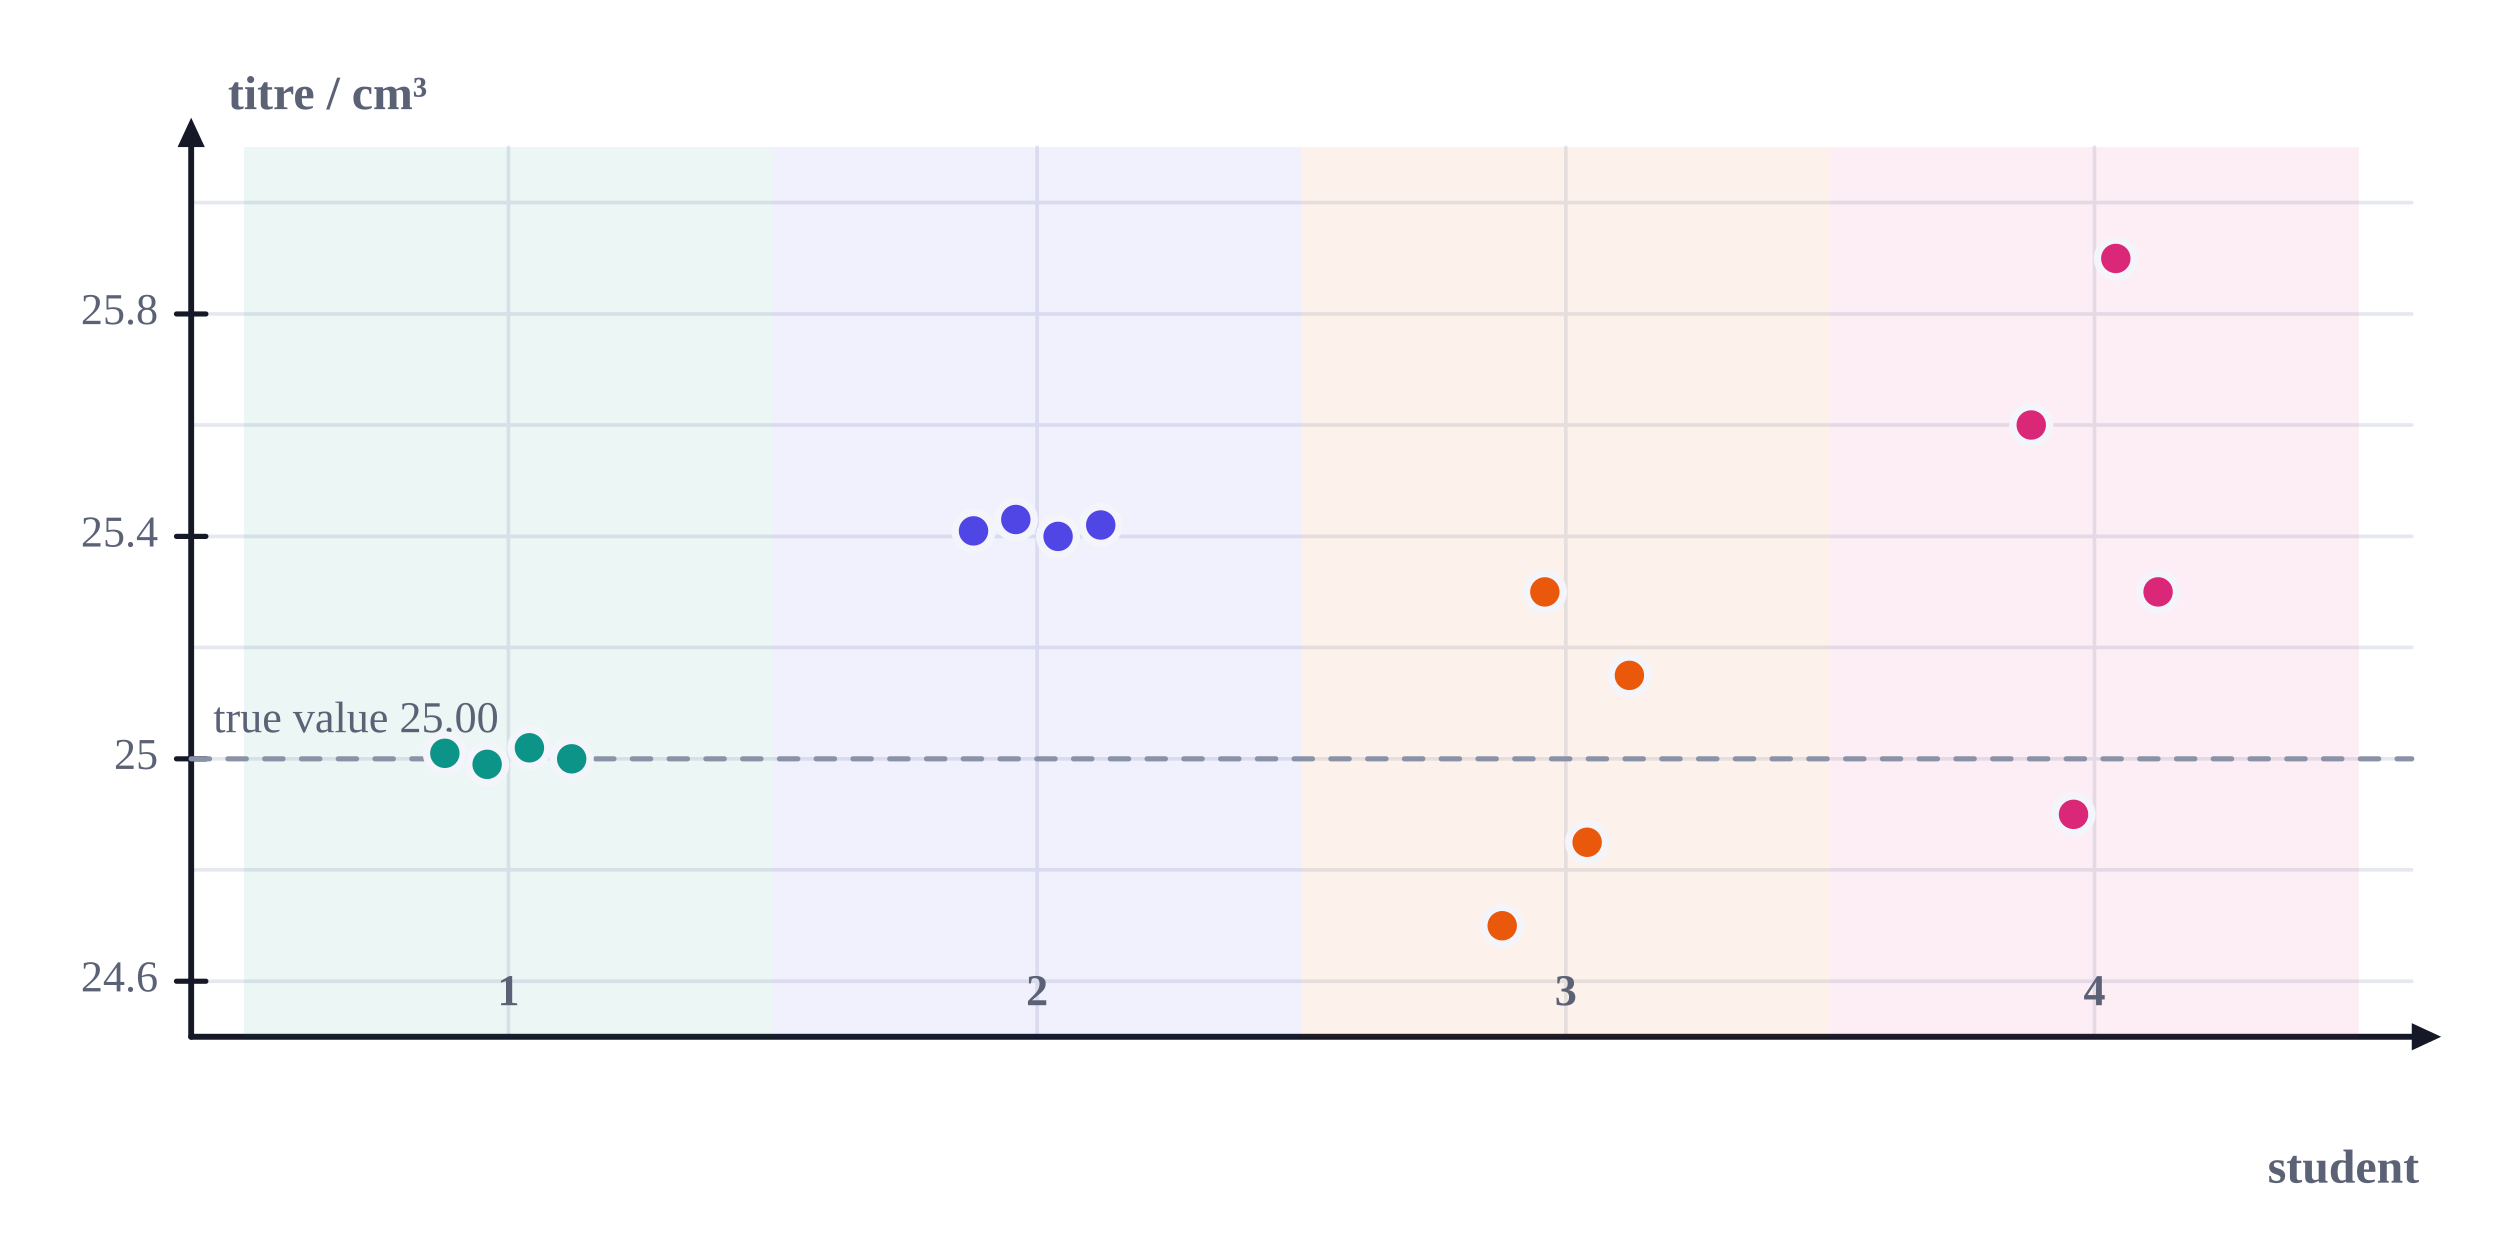
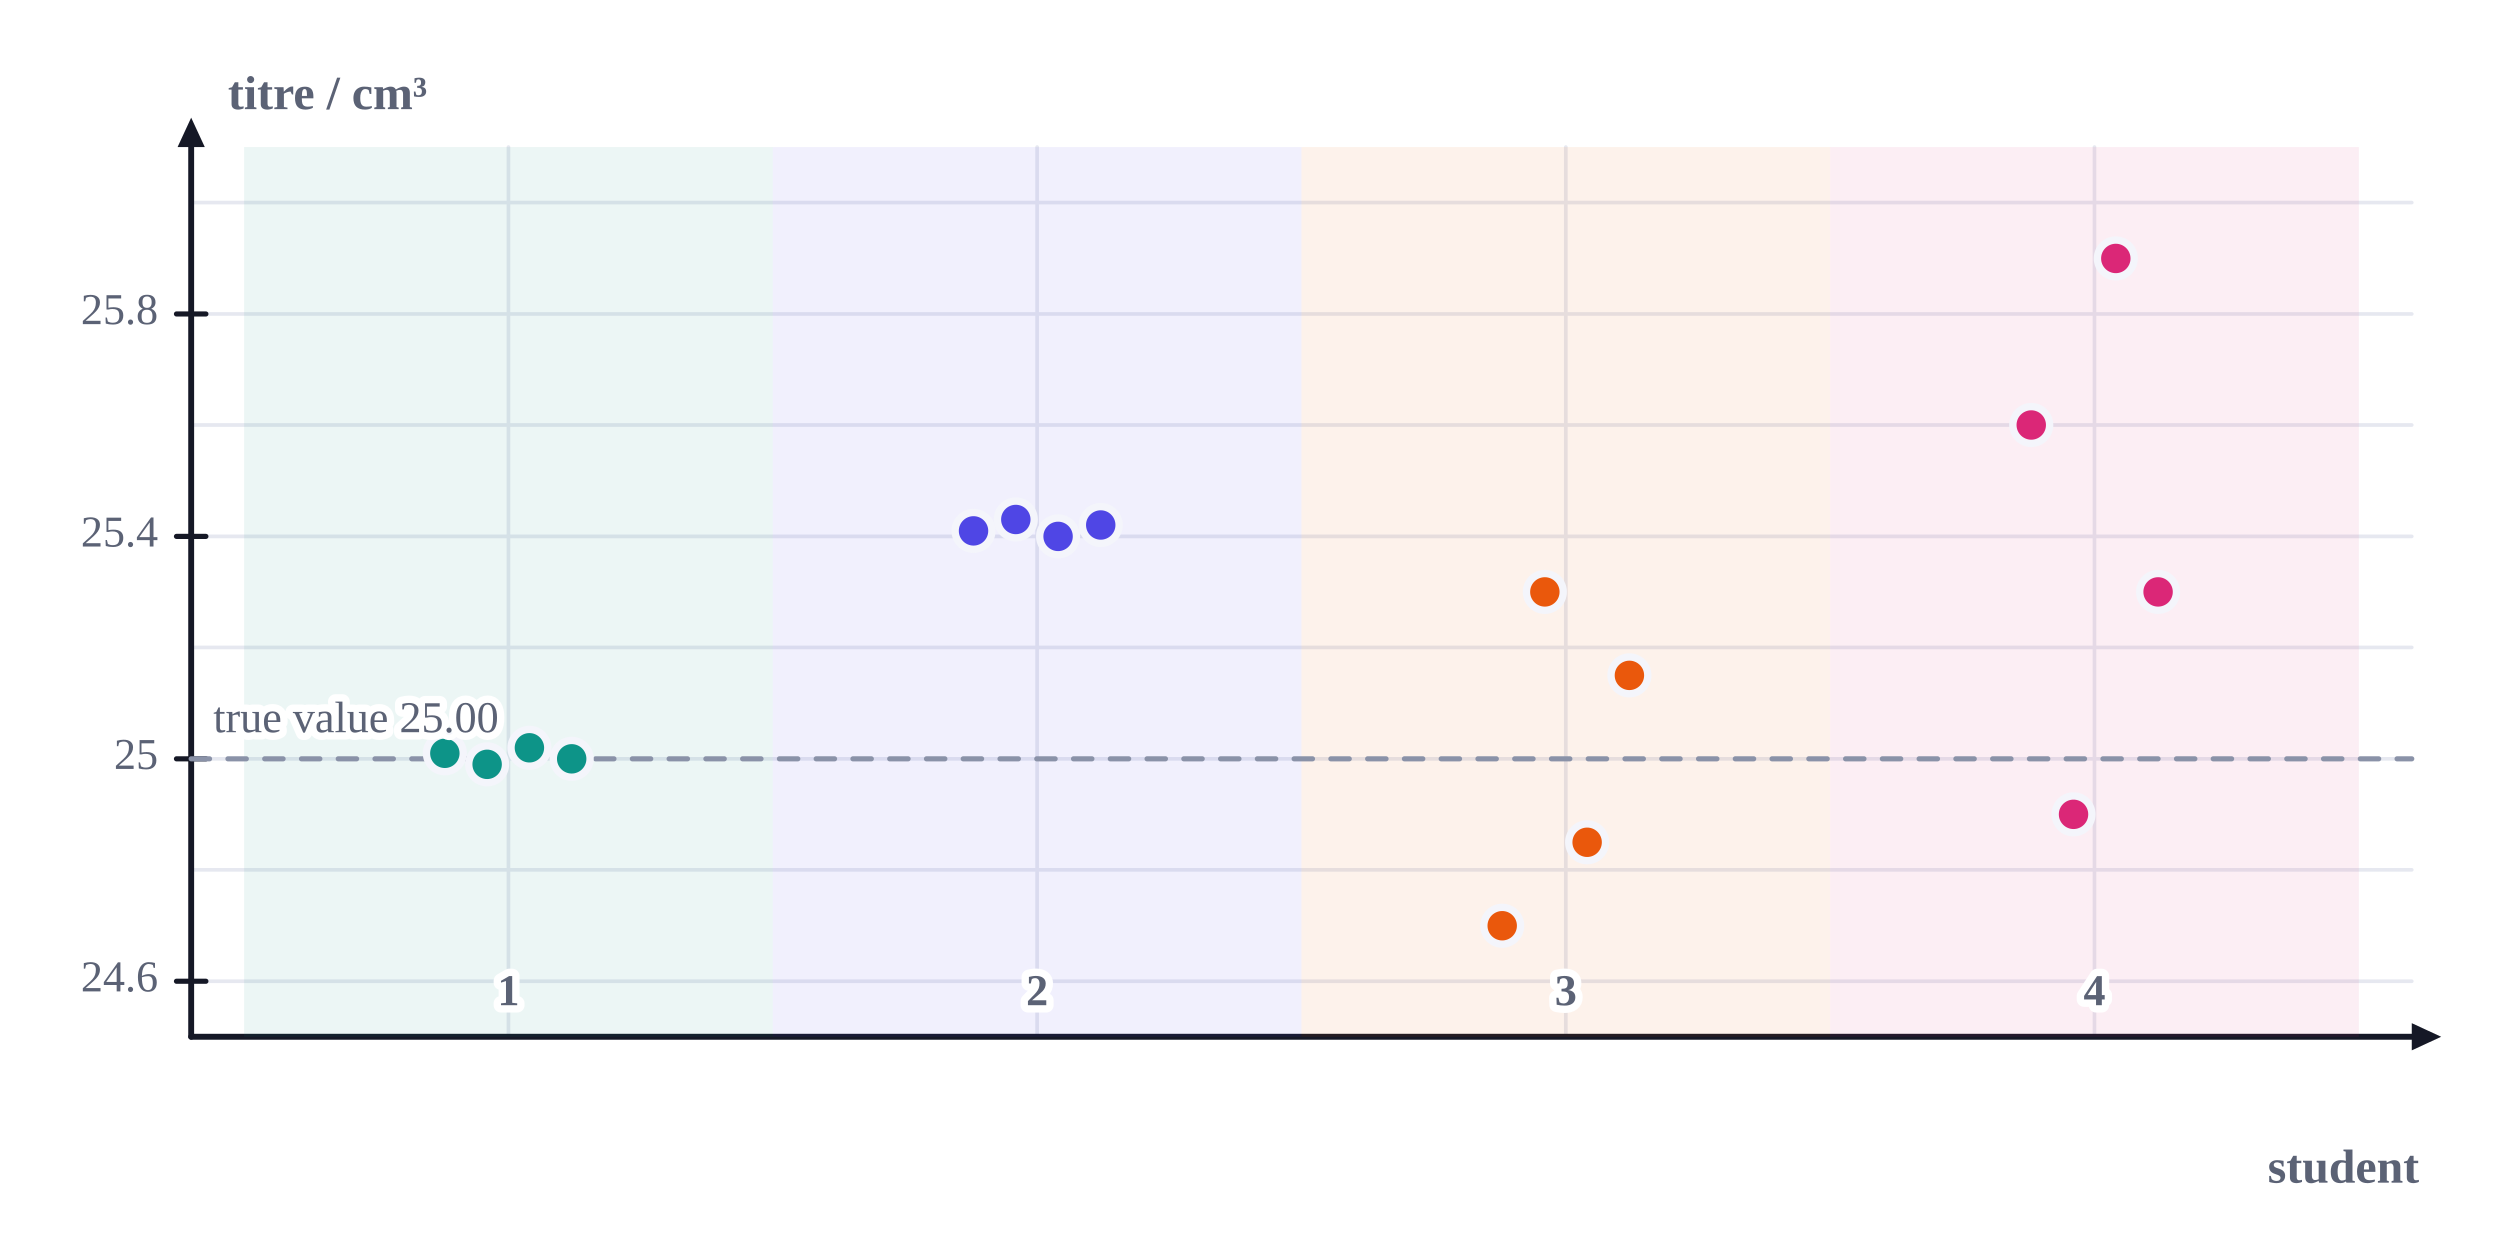
<svg xmlns="http://www.w3.org/2000/svg" viewBox="0 0 680.0 340.0" width="680.0" height="340.0" role="img" aria-label="Four clusters of four titres around a dashed true value of 25.00 cm³: tight and on target; tight but high; spread but centred; spread and off." style="color:var(--vx-ink, #151826);font-family:inherit;max-width:100%;height:auto">
  <path d="M138.3 282.0 L138.3 40.0" stroke="var(--vx-grid, #e6e8f0)" stroke-width="1" stroke-linecap="round" fill="none" />
  <path d="M282.1 282.0 L282.1 40.0" stroke="var(--vx-grid, #e6e8f0)" stroke-width="1" stroke-linecap="round" fill="none" />
  <path d="M425.9 282.0 L425.9 40.0" stroke="var(--vx-grid, #e6e8f0)" stroke-width="1" stroke-linecap="round" fill="none" />
  <path d="M569.7 282.0 L569.7 40.0" stroke="var(--vx-grid, #e6e8f0)" stroke-width="1" stroke-linecap="round" fill="none" />
  <path d="M52.0 266.9 L656.0 266.9" stroke="var(--vx-grid, #e6e8f0)" stroke-width="1" stroke-linecap="round" fill="none" />
  <path d="M52.0 236.6 L656.0 236.6" stroke="var(--vx-grid, #e6e8f0)" stroke-width="1" stroke-linecap="round" fill="none" />
  <path d="M52.0 206.4 L656.0 206.4" stroke="var(--vx-grid, #e6e8f0)" stroke-width="1" stroke-linecap="round" fill="none" />
  <path d="M52.0 176.1 L656.0 176.1" stroke="var(--vx-grid, #e6e8f0)" stroke-width="1" stroke-linecap="round" fill="none" />
  <path d="M52.0 145.9 L656.0 145.9" stroke="var(--vx-grid, #e6e8f0)" stroke-width="1" stroke-linecap="round" fill="none" />
  <path d="M52.0 115.6 L656.0 115.6" stroke="var(--vx-grid, #e6e8f0)" stroke-width="1" stroke-linecap="round" fill="none" />
  <path d="M52.0 85.4 L656.0 85.4" stroke="var(--vx-grid, #e6e8f0)" stroke-width="1" stroke-linecap="round" fill="none" />
  <path d="M52.0 55.1 L656.0 55.1" stroke="var(--vx-grid, #e6e8f0)" stroke-width="1" stroke-linecap="round" fill="none" />
  <path d="M52.0 282.0 L656.8 282.0" stroke="var(--vx-ink, #151826)" stroke-width="1.6" stroke-linecap="round" fill="none" />
  <path d="M664.0 282.0 L656.0 285.7 L656.0 278.3 Z" fill="var(--vx-ink, #151826)" />
  <path d="M52.0 282.0 L52.0 39.2" stroke="var(--vx-ink, #151826)" stroke-width="1.6" stroke-linecap="round" fill="none" />
  <path d="M52.0 32.0 L55.7 40.0 L48.3 40.0 Z" fill="var(--vx-ink, #151826)" />
  <path d="M48.0 266.9 L56.0 266.9" stroke="var(--vx-ink, #151826)" stroke-width="1.4" stroke-linecap="round" fill="none" />
  <text x="43.0" y="266.9" font-size="12" font-weight="500" text-anchor="end" dominant-baseline="middle" fill="var(--vx-soft, #5b6275)">24.6</text>
  <path d="M48.0 206.4 L56.0 206.4" stroke="var(--vx-ink, #151826)" stroke-width="1.4" stroke-linecap="round" fill="none" />
  <text x="43.0" y="206.4" font-size="12" font-weight="500" text-anchor="end" dominant-baseline="middle" fill="var(--vx-soft, #5b6275)">25</text>
  <path d="M48.0 145.9 L56.0 145.9" stroke="var(--vx-ink, #151826)" stroke-width="1.4" stroke-linecap="round" fill="none" />
  <text x="43.0" y="145.9" font-size="12" font-weight="500" text-anchor="end" dominant-baseline="middle" fill="var(--vx-soft, #5b6275)">25.4</text>
  <path d="M48.0 85.4 L56.0 85.4" stroke="var(--vx-ink, #151826)" stroke-width="1.4" stroke-linecap="round" fill="none" />
  <text x="43.0" y="85.4" font-size="12" font-weight="500" text-anchor="end" dominant-baseline="middle" fill="var(--vx-soft, #5b6275)">25.8</text>
  <text x="658.0" y="318.0" font-size="13" font-weight="600" text-anchor="end" dominant-baseline="middle" fill="var(--vx-soft, #5b6275)">student</text>
  <text x="62.0" y="26.0" font-size="13" font-weight="600" text-anchor="start" dominant-baseline="middle" fill="var(--vx-soft, #5b6275)">titre / cm³</text>
  <defs>
    <clipPath id="vx511706429680">
      <rect x="52.0" y="40.0" width="604.0" height="242.0" />
    </clipPath>
  </defs>
  <rect x="66.4" y="40.0" width="143.8" height="242.0" fill="var(--vx-a4, #0d9488)" fill-opacity=".08" />
-   <text x="138.3" y="270.0" font-size="12" font-weight="600" text-anchor="middle" dominant-baseline="middle" fill="var(--vx-soft, #5b6275)">1</text>
  <rect x="210.2" y="40.0" width="143.8" height="242.0" fill="var(--vx-a1, #4f46e5)" fill-opacity=".08" />
-   <text x="282.1" y="270.0" font-size="12" font-weight="600" text-anchor="middle" dominant-baseline="middle" fill="var(--vx-soft, #5b6275)">2</text>
  <rect x="354.0" y="40.0" width="143.8" height="242.0" fill="var(--vx-a3, #ea580c)" fill-opacity=".08" />
-   <text x="425.9" y="270.0" font-size="12" font-weight="600" text-anchor="middle" dominant-baseline="middle" fill="var(--vx-soft, #5b6275)">3</text>
  <rect x="497.8" y="40.0" width="143.8" height="242.0" fill="var(--vx-a2, #db2777)" fill-opacity=".08" />
-   <text x="569.7" y="270.0" font-size="12" font-weight="600" text-anchor="middle" dominant-baseline="middle" fill="var(--vx-soft, #5b6275)">4</text>
  <path d="M52.0 206.4 L656.0 206.4" stroke="var(--vx-line, #8a92a8)" stroke-width="1.4" stroke-linecap="round" stroke-dasharray="5 5" fill="none" />
-   <text x="58.0" y="196.4" font-size="12" font-weight="500" text-anchor="start" dominant-baseline="middle" fill="var(--vx-soft, #5b6275)">true value 25.00</text>
  <circle cx="121.0" cy="204.9" r="5" fill="var(--vx-a4, #0d9488)" stroke="var(--vx-panel, #f4f5fb)" stroke-width="2" />
  <circle cx="132.5" cy="207.9" r="5" fill="var(--vx-a4, #0d9488)" stroke="var(--vx-panel, #f4f5fb)" stroke-width="2" />
  <circle cx="144.0" cy="203.4" r="5" fill="var(--vx-a4, #0d9488)" stroke="var(--vx-panel, #f4f5fb)" stroke-width="2" />
  <circle cx="155.5" cy="206.4" r="5" fill="var(--vx-a4, #0d9488)" stroke="var(--vx-panel, #f4f5fb)" stroke-width="2" />
  <circle cx="264.8" cy="144.4" r="5" fill="var(--vx-a1, #4f46e5)" stroke="var(--vx-panel, #f4f5fb)" stroke-width="2" />
  <circle cx="276.3" cy="141.3" r="5" fill="var(--vx-a1, #4f46e5)" stroke="var(--vx-panel, #f4f5fb)" stroke-width="2" />
  <circle cx="287.8" cy="145.9" r="5" fill="var(--vx-a1, #4f46e5)" stroke="var(--vx-panel, #f4f5fb)" stroke-width="2" />
  <circle cx="299.4" cy="142.8" r="5" fill="var(--vx-a1, #4f46e5)" stroke="var(--vx-panel, #f4f5fb)" stroke-width="2" />
  <circle cx="408.6" cy="251.8" r="5" fill="var(--vx-a3, #ea580c)" stroke="var(--vx-panel, #f4f5fb)" stroke-width="2" />
  <circle cx="420.2" cy="161.0" r="5" fill="var(--vx-a3, #ea580c)" stroke="var(--vx-panel, #f4f5fb)" stroke-width="2" />
  <circle cx="431.7" cy="229.1" r="5" fill="var(--vx-a3, #ea580c)" stroke="var(--vx-panel, #f4f5fb)" stroke-width="2" />
  <circle cx="443.2" cy="183.7" r="5" fill="var(--vx-a3, #ea580c)" stroke="var(--vx-panel, #f4f5fb)" stroke-width="2" />
  <circle cx="552.5" cy="115.6" r="5" fill="var(--vx-a2, #db2777)" stroke="var(--vx-panel, #f4f5fb)" stroke-width="2" />
  <circle cx="564.0" cy="221.5" r="5" fill="var(--vx-a2, #db2777)" stroke="var(--vx-panel, #f4f5fb)" stroke-width="2" />
  <circle cx="575.5" cy="70.3" r="5" fill="var(--vx-a2, #db2777)" stroke="var(--vx-panel, #f4f5fb)" stroke-width="2" />
  <circle cx="587.0" cy="161.0" r="5" fill="var(--vx-a2, #db2777)" stroke="var(--vx-panel, #f4f5fb)" stroke-width="2" />
+   <text x="138.3" y="270.0" font-size="12" font-weight="600" text-anchor="middle" dominant-baseline="middle" fill="var(--vx-soft, #5b6275)" stroke="var(--vx-card, #fff)" stroke-width="4" stroke-linejoin="round" paint-order="stroke">1</text>
+   <text x="282.1" y="270.0" font-size="12" font-weight="600" text-anchor="middle" dominant-baseline="middle" fill="var(--vx-soft, #5b6275)" stroke="var(--vx-card, #fff)" stroke-width="4" stroke-linejoin="round" paint-order="stroke">2</text>
+   <text x="425.9" y="270.0" font-size="12" font-weight="600" text-anchor="middle" dominant-baseline="middle" fill="var(--vx-soft, #5b6275)" stroke="var(--vx-card, #fff)" stroke-width="4" stroke-linejoin="round" paint-order="stroke">3</text>
+   <text x="569.7" y="270.0" font-size="12" font-weight="600" text-anchor="middle" dominant-baseline="middle" fill="var(--vx-soft, #5b6275)" stroke="var(--vx-card, #fff)" stroke-width="4" stroke-linejoin="round" paint-order="stroke">4</text>
+   <text x="58.0" y="196.4" font-size="12" font-weight="500" text-anchor="start" dominant-baseline="middle" fill="var(--vx-soft, #5b6275)" stroke="var(--vx-card, #fff)" stroke-width="4" stroke-linejoin="round" paint-order="stroke">true value 25.00</text>
</svg>
